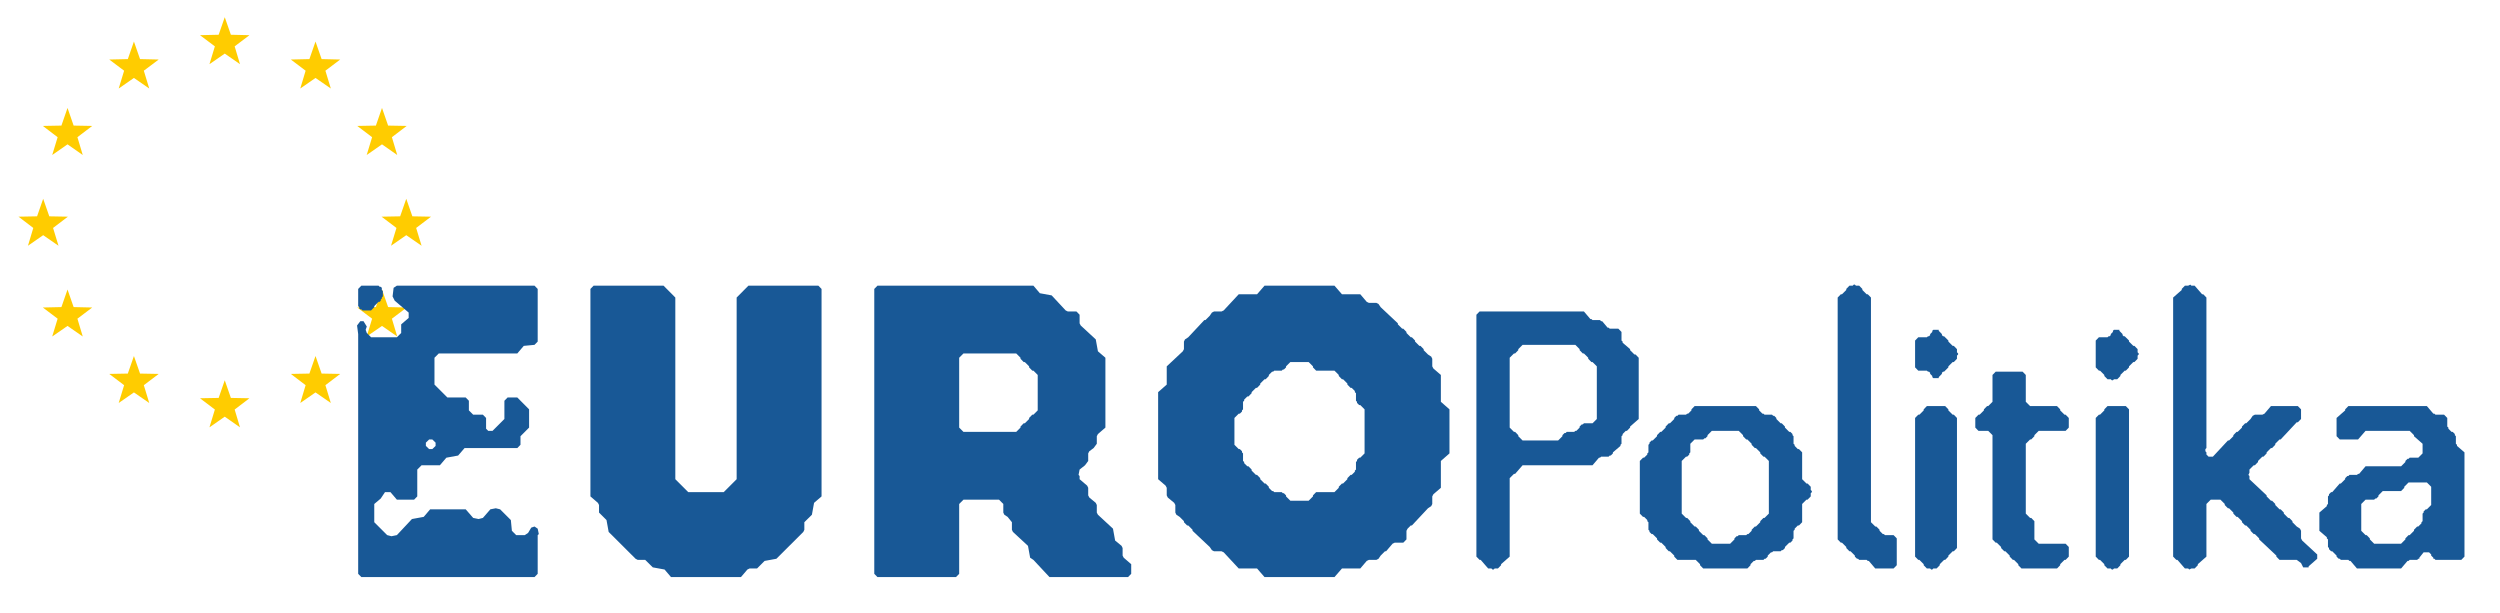
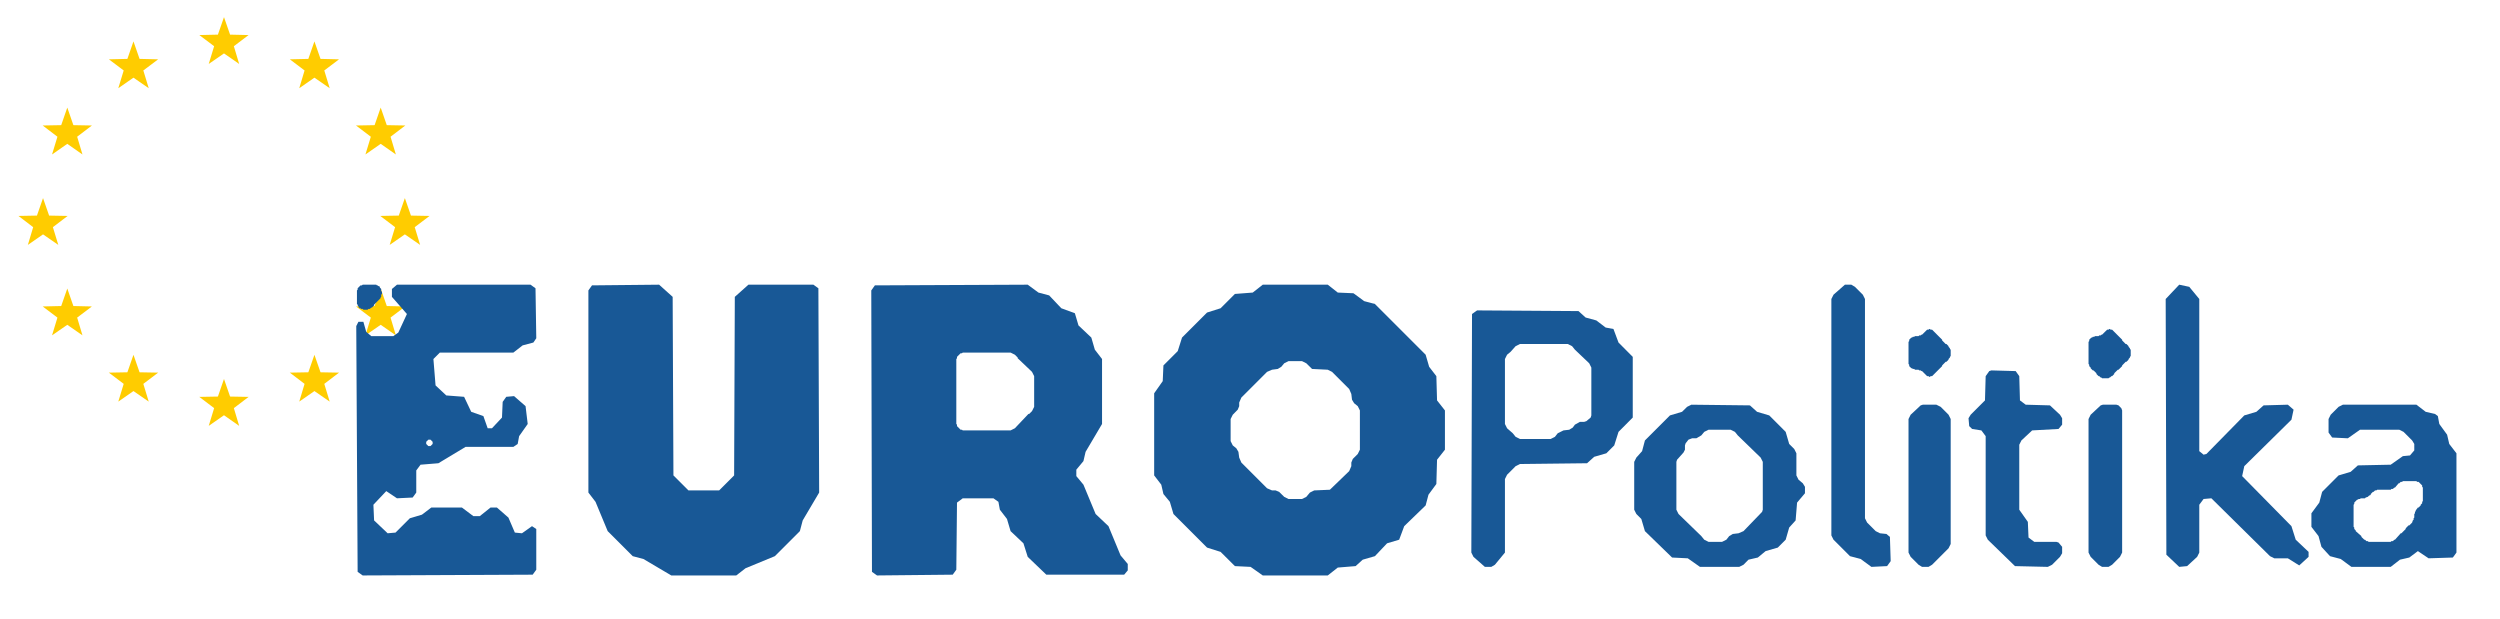
- <svg xmlns="http://www.w3.org/2000/svg" viewBox="0 0 290.64 71.21" width="100%" height="100%" fill-rule="evenodd" clip-rule="evenodd">
+ <svg xmlns="http://www.w3.org/2000/svg" viewBox="0 0 291.64 72.21" width="100%" height="100%" fill-rule="evenodd" clip-rule="evenodd">
  <g fill="#FFCC00">
    <polygon points="26.13,2.00 26.84,4.04 29.00,4.09 27.28,5.39 27.90,7.46 26.13,6.23 24.35,7.46 24.98,5.39 23.25,4.09 25.42,4.04" />
    <polygon points="36.68,4.83 37.39,6.87 39.55,6.92 37.83,8.22 38.46,10.29 36.68,9.06 34.91,10.29 35.53,8.22 33.81,6.92 35.97,6.87" />
    <polygon points="44.41,12.55 45.12,14.60 47.28,14.64 45.56,15.95 46.18,18.02 44.41,16.78 42.63,18.02 43.26,15.95 41.53,14.64 43.70,14.60" />
    <polygon points="47.23,23.11 47.94,25.15 50.11,25.19 48.38,26.50 49.01,28.57 47.23,27.34 45.46,28.57 46.09,26.50 44.36,25.19 46.52,25.15" />
    <polygon points="44.41,33.66 45.12,35.70 47.28,35.75 45.56,37.05 46.18,39.12 44.41,37.89 42.63,39.12 43.26,37.05 41.53,35.75 43.70,35.70" />
    <polygon points="36.68,41.39 37.39,43.43 39.55,43.47 37.83,44.78 38.46,46.85 36.68,45.62 34.91,46.85 35.53,44.78 33.81,43.47 35.97,43.43" />
    <polygon points="26.13,44.21 26.84,46.26 29.00,46.30 27.28,47.61 27.90,49.68 26.13,48.44 24.35,49.68 24.98,47.61 23.25,46.30 25.42,46.26" />
    <polygon points="15.57,41.39 16.28,43.43 18.45,43.47 16.72,44.78 17.35,46.85 15.57,45.62 13.80,46.85 14.43,44.78 12.70,43.47 14.86,43.43" />
    <polygon points="7.85,33.66 8.56,35.70 10.72,35.75 9.00,37.05 9.62,39.12 7.85,37.89 6.07,39.12 6.70,37.05 4.98,35.75 7.14,35.70" />
    <polygon points="5.02,23.11 5.73,25.15 7.89,25.19 6.17,26.50 6.80,28.57 5.02,27.34 3.25,28.57 3.87,26.50 2.15,25.19 4.31,25.15" />
    <polygon points="7.85,12.55 8.56,14.60 10.72,14.64 9.00,15.95 9.62,18.02 7.85,16.78 6.07,18.02 6.70,15.95 4.98,14.64 7.14,14.60" />
    <polygon points="15.57,4.83 16.28,6.87 18.45,6.92 16.72,8.22 17.35,10.29 15.57,9.06 13.80,10.29 14.43,8.22 12.70,6.92 14.86,6.87" />
  </g>
  <g fill="#185896">
-     <path d="M 273.01 47.21 L 272.64 47.59 L 272.64 47.71 L 271.64 48.59 L 271.64 50.71 L 272.01 51.09 L 274.14 51.09 L 275.01 50.09 L 280.14 50.09 L 280.64 50.59 L 280.64 50.71 L 281.64 51.59 L 281.64 52.71 L 281.14 53.21 L 280.14 53.21 L 280.01 53.34 L 279.89 53.34 L 279.64 53.59 L 279.64 53.71 L 279.14 54.21 L 275.01 54.21 L 274.26 55.09 L 274.14 55.09 L 274.01 55.21 L 273.14 55.21 L 273.01 55.34 L 272.89 55.34 L 272.64 55.59 L 272.64 55.71 L 272.14 56.21 L 272.01 56.21 L 271.14 57.21 L 271.01 57.21 L 270.76 57.46 L 270.76 57.59 L 270.64 57.71 L 270.64 58.59 L 270.51 58.71 L 270.51 58.84 L 269.64 59.59 L 269.64 61.71 L 270.51 62.46 L 270.51 62.59 L 270.64 62.71 L 270.64 63.59 L 270.76 63.71 L 270.76 63.84 L 271.01 64.09 L 271.14 64.09 L 271.64 64.59 L 271.64 64.71 L 271.89 64.96 L 272.01 64.96 L 272.14 65.09 L 273.01 65.09 L 273.14 65.21 L 273.26 65.21 L 274.01 66.09 L 279.14 66.09 L 279.89 65.21 L 280.01 65.21 L 280.14 65.09 L 281.01 65.09 L 281.14 64.96 L 281.26 64.96 L 281.26 64.84 L 281.76 64.21 L 282.39 64.21 L 282.64 64.46 L 282.64 64.59 L 282.89 64.84 L 282.89 64.96 L 283.01 64.96 L 283.14 65.09 L 286.14 65.09 L 286.51 64.71 L 286.51 52.59 L 285.64 51.84 L 285.64 51.71 L 285.51 51.59 L 285.51 50.71 L 285.39 50.59 L 285.39 50.46 L 285.14 50.21 L 285.01 50.21 L 284.64 49.84 L 284.64 49.71 L 284.51 49.59 L 284.51 48.59 L 284.14 48.21 L 283.14 48.21 L 283.01 48.09 L 282.89 48.09 L 282.14 47.21 Z M 282.14 56.09 L 282.64 56.59 L 282.64 58.71 L 282.14 59.21 L 282.01 59.21 L 281.76 59.46 L 281.76 59.59 L 281.64 59.71 L 281.64 60.59 L 281.51 60.71 L 281.51 60.84 L 281.14 61.21 L 281.01 61.21 L 280.64 61.59 L 280.64 61.71 L 280.14 62.21 L 280.01 62.21 L 279.64 62.59 L 279.64 62.71 L 279.14 63.21 L 276.01 63.21 L 275.51 62.71 L 275.51 62.59 L 275.14 62.21 L 275.01 62.21 L 274.51 61.71 L 274.51 58.59 L 275.01 58.09 L 276.01 58.09 L 276.14 57.96 L 276.26 57.96 L 276.51 57.71 L 276.51 57.59 L 277.01 57.09 L 279.14 57.09 L 279.51 56.71 L 279.51 56.59 L 280.01 56.09 Z" />
-     <path d="M 247.14 47.21 L 245.01 47.21 L 244.64 47.59 L 244.64 47.71 L 244.14 48.21 L 244.01 48.21 L 243.64 48.59 L 243.64 64.71 L 244.01 65.09 L 244.14 65.09 L 244.64 65.59 L 244.64 65.71 L 245.01 66.09 L 245.39 66.09 L 245.51 66.21 L 245.64 66.21 L 245.76 66.09 L 246.14 66.09 L 246.51 65.71 L 246.51 65.59 L 247.01 65.09 L 247.14 65.09 L 247.51 64.71 L 247.51 47.59 Z" />
-     <path d="M 226.14 47.21 L 224.01 47.21 L 223.64 47.59 L 223.64 47.71 L 223.14 48.21 L 223.01 48.21 L 222.64 48.59 L 222.64 64.71 L 223.01 65.09 L 223.14 65.09 L 223.64 65.59 L 223.64 65.71 L 224.01 66.09 L 224.39 66.09 L 224.51 66.21 L 224.64 66.21 L 224.76 66.09 L 225.14 66.09 L 225.51 65.71 L 225.51 65.59 L 226.01 65.09 L 226.14 65.09 L 226.51 64.71 L 226.51 64.59 L 227.01 64.09 L 227.14 64.09 L 227.51 63.71 L 227.51 48.59 L 227.14 48.21 L 227.01 48.21 L 226.51 47.71 L 226.51 47.59 Z" />
-     <path d="M 197.01 47.21 L 196.64 47.59 L 196.64 47.71 L 196.26 48.09 L 196.14 48.09 L 196.01 48.21 L 195.14 48.21 L 195.01 48.34 L 194.89 48.34 L 194.64 48.59 L 194.64 48.71 L 194.14 49.21 L 194.01 49.21 L 193.64 49.59 L 193.64 49.71 L 193.14 50.21 L 193.01 50.21 L 192.64 50.59 L 192.64 50.71 L 192.14 51.21 L 192.01 51.21 L 191.76 51.46 L 191.76 51.59 L 191.64 51.71 L 191.64 52.59 L 191.51 52.71 L 191.51 52.84 L 191.14 53.21 L 191.01 53.21 L 190.64 53.59 L 190.64 59.71 L 191.01 60.09 L 191.14 60.09 L 191.51 60.46 L 191.51 60.59 L 191.64 60.71 L 191.64 61.59 L 191.76 61.71 L 191.76 61.84 L 192.01 62.09 L 192.14 62.09 L 192.64 62.59 L 192.64 62.71 L 193.01 63.09 L 193.14 63.09 L 193.64 63.59 L 193.64 63.71 L 194.01 64.09 L 194.14 64.09 L 194.64 64.59 L 194.64 64.71 L 195.01 65.09 L 197.14 65.09 L 197.64 65.59 L 197.64 65.71 L 198.01 66.09 L 203.14 66.09 L 203.51 65.71 L 203.51 65.59 L 203.89 65.21 L 204.01 65.21 L 204.14 65.09 L 205.01 65.09 L 205.14 64.96 L 205.26 64.96 L 205.51 64.71 L 205.51 64.59 L 205.89 64.21 L 206.01 64.21 L 206.14 64.09 L 207.01 64.09 L 207.14 63.96 L 207.26 63.96 L 207.51 63.71 L 207.51 63.59 L 208.01 63.09 L 208.14 63.09 L 208.39 62.84 L 208.39 62.71 L 208.51 62.59 L 208.51 61.71 L 208.64 61.59 L 208.64 61.46 L 209.01 61.09 L 209.14 61.09 L 209.51 60.71 L 209.51 58.59 L 210.01 58.09 L 210.14 58.09 L 210.51 57.71 L 210.51 57.34 L 210.64 57.21 L 210.64 57.09 L 210.51 56.96 L 210.51 56.59 L 210.14 56.21 L 210.01 56.21 L 209.51 55.71 L 209.51 52.59 L 209.14 52.21 L 209.01 52.21 L 208.64 51.84 L 208.64 51.71 L 208.51 51.59 L 208.51 50.71 L 208.39 50.59 L 208.39 50.46 L 208.14 50.21 L 208.01 50.21 L 207.51 49.71 L 207.51 49.59 L 207.14 49.21 L 207.01 49.21 L 206.51 48.71 L 206.51 48.59 L 206.26 48.34 L 206.14 48.34 L 206.01 48.21 L 205.14 48.21 L 205.01 48.09 L 204.89 48.09 L 204.51 47.71 L 204.51 47.59 L 204.14 47.21 Z M 199.01 50.09 L 202.14 50.09 L 202.64 50.59 L 202.64 50.71 L 203.01 51.09 L 203.14 51.09 L 203.64 51.59 L 203.64 51.71 L 204.01 52.09 L 204.14 52.09 L 204.64 52.59 L 204.64 52.71 L 205.01 53.09 L 205.14 53.09 L 205.64 53.59 L 205.64 59.71 L 205.14 60.21 L 205.01 60.21 L 204.64 60.59 L 204.64 60.71 L 204.14 61.21 L 204.01 61.21 L 203.64 61.59 L 203.64 61.71 L 203.26 62.09 L 203.14 62.09 L 203.01 62.21 L 202.14 62.21 L 202.01 62.34 L 201.89 62.34 L 201.64 62.59 L 201.64 62.71 L 201.14 63.21 L 199.01 63.21 L 198.51 62.71 L 198.51 62.59 L 198.14 62.21 L 198.01 62.21 L 197.51 61.71 L 197.51 61.59 L 197.14 61.21 L 197.01 61.21 L 196.51 60.71 L 196.51 60.59 L 196.14 60.21 L 196.01 60.21 L 195.51 59.71 L 195.51 53.59 L 196.01 53.09 L 196.14 53.09 L 196.39 52.84 L 196.39 52.71 L 196.51 52.59 L 196.51 51.59 L 197.01 51.09 L 198.01 51.09 L 198.14 50.96 L 198.26 50.96 L 198.51 50.71 L 198.51 50.59 Z" />
-     <path d="M 232.01 43.21 L 231.64 43.59 L 231.64 46.71 L 231.14 47.21 L 231.01 47.21 L 230.64 47.59 L 230.64 47.71 L 230.14 48.21 L 230.01 48.21 L 229.64 48.59 L 229.64 49.71 L 230.01 50.09 L 231.14 50.09 L 231.64 50.59 L 231.64 62.71 L 232.01 63.09 L 232.14 63.09 L 232.64 63.59 L 232.64 63.71 L 233.01 64.09 L 233.14 64.09 L 233.64 64.59 L 233.64 64.71 L 234.01 65.09 L 234.14 65.09 L 234.64 65.59 L 234.64 65.71 L 235.01 66.09 L 239.14 66.09 L 239.51 65.71 L 239.51 65.59 L 240.01 65.09 L 240.14 65.09 L 240.51 64.71 L 240.51 63.59 L 240.14 63.21 L 237.01 63.21 L 236.51 62.71 L 236.51 60.59 L 236.14 60.21 L 236.01 60.21 L 235.51 59.71 L 235.51 51.59 L 236.01 51.09 L 236.14 51.09 L 236.51 50.71 L 236.51 50.59 L 237.01 50.09 L 240.14 50.09 L 240.51 49.71 L 240.51 48.59 L 240.14 48.21 L 240.01 48.21 L 239.51 47.71 L 239.51 47.59 L 239.14 47.21 L 236.01 47.21 L 235.51 46.71 L 235.51 43.59 L 235.14 43.21 Z" />
-     <path d="M 246.39 38.34 L 245.76 38.34 L 245.64 38.46 L 245.64 38.59 L 245.39 38.84 L 245.39 38.96 L 245.26 39.09 L 245.14 39.09 L 245.01 39.21 L 244.01 39.21 L 243.64 39.59 L 243.64 42.71 L 244.01 43.09 L 244.14 43.09 L 244.64 43.59 L 244.64 43.71 L 245.01 44.09 L 245.39 44.09 L 245.51 44.21 L 245.64 44.21 L 245.76 44.09 L 246.14 44.09 L 246.51 43.71 L 246.51 43.59 L 247.01 43.09 L 247.14 43.09 L 247.51 42.71 L 247.51 42.59 L 248.01 42.09 L 248.14 42.09 L 248.51 41.71 L 248.51 41.34 L 248.64 41.21 L 248.64 41.09 L 248.51 40.96 L 248.51 40.59 L 248.14 40.21 L 248.01 40.21 L 247.51 39.71 L 247.51 39.59 L 247.01 39.09 L 246.89 39.09 L 246.76 38.96 L 246.76 38.84 L 246.39 38.46 Z" />
-     <path d="M 224.76 38.34 L 224.64 38.46 L 224.64 38.59 L 224.39 38.84 L 224.39 38.96 L 224.26 39.09 L 224.14 39.09 L 224.01 39.21 L 223.01 39.21 L 222.64 39.59 L 222.64 42.71 L 223.01 43.09 L 224.01 43.09 L 224.14 43.21 L 224.26 43.21 L 224.39 43.34 L 224.39 43.46 L 224.64 43.71 L 224.64 43.84 L 224.76 43.96 L 225.39 43.96 L 225.39 43.84 L 225.76 43.46 L 225.76 43.34 L 225.89 43.21 L 226.01 43.21 L 226.51 42.71 L 226.51 42.59 L 227.01 42.09 L 227.14 42.09 L 227.51 41.71 L 227.51 41.34 L 227.64 41.21 L 227.64 41.09 L 227.51 40.96 L 227.51 40.59 L 227.14 40.21 L 227.01 40.21 L 226.51 39.71 L 226.51 39.59 L 226.01 39.09 L 225.89 39.09 L 225.76 38.96 L 225.76 38.84 L 225.39 38.46 L 225.39 38.34 Z" />
-     <path d="M 184.14 36.21 L 172.01 36.21 L 171.64 36.59 L 171.64 64.71 L 172.01 65.09 L 172.14 65.09 L 173.01 66.09 L 173.39 66.09 L 173.51 66.21 L 173.64 66.21 L 173.76 66.09 L 174.14 66.09 L 174.51 65.71 L 174.51 65.59 L 175.51 64.71 L 175.51 55.59 L 176.01 55.09 L 176.14 55.09 L 177.01 54.09 L 185.14 54.09 L 185.89 53.21 L 186.01 53.21 L 186.14 53.09 L 187.01 53.09 L 187.14 52.96 L 187.26 52.96 L 187.51 52.71 L 187.51 52.59 L 188.39 51.84 L 188.39 51.71 L 188.51 51.59 L 188.51 50.71 L 188.64 50.59 L 188.64 50.46 L 189.01 50.09 L 189.14 50.09 L 189.51 49.71 L 189.51 49.59 L 190.51 48.71 L 190.51 41.59 L 190.14 41.21 L 190.01 41.21 L 189.51 40.71 L 189.51 40.59 L 188.64 39.84 L 188.64 39.71 L 188.51 39.59 L 188.51 38.59 L 188.14 38.21 L 187.14 38.21 L 187.01 38.09 L 186.89 38.09 L 186.26 37.34 L 186.14 37.34 L 186.01 37.21 L 185.14 37.21 L 185.01 37.09 L 184.89 37.09 Z M 175.51 41.59 L 176.01 41.09 L 176.14 41.09 L 176.51 40.71 L 176.51 40.59 L 177.01 40.09 L 183.14 40.09 L 183.64 40.59 L 183.64 40.71 L 184.01 41.09 L 184.14 41.09 L 184.64 41.59 L 184.64 41.71 L 185.01 42.09 L 185.14 42.09 L 185.64 42.59 L 185.64 48.71 L 185.14 49.21 L 184.14 49.21 L 184.01 49.34 L 183.89 49.34 L 183.64 49.59 L 183.64 49.71 L 183.26 50.09 L 183.14 50.09 L 183.01 50.21 L 182.14 50.21 L 182.01 50.34 L 181.89 50.34 L 181.64 50.59 L 181.64 50.71 L 181.14 51.21 L 177.01 51.21 L 176.51 50.71 L 176.51 50.59 L 176.14 50.21 L 176.01 50.21 L 175.51 49.71 Z" />
-     <path d="M 147.01 33.21 L 146.14 34.21 L 144.01 34.21 L 142.26 36.09 L 142.01 36.21 L 141.14 36.21 L 140.89 36.34 L 140.64 36.71 L 140.14 37.21 L 140.01 37.21 L 138.14 39.21 L 137.76 39.46 L 137.64 39.71 L 137.64 40.59 L 137.51 40.84 L 135.64 42.59 L 135.64 44.71 L 134.64 45.59 L 134.64 55.71 L 135.51 56.46 L 135.64 56.71 L 135.64 57.59 L 135.76 57.84 L 136.51 58.46 L 136.64 58.71 L 136.64 59.59 L 136.76 59.84 L 137.14 60.09 L 137.64 60.59 L 137.64 60.71 L 138.01 61.09 L 138.14 61.09 L 138.64 61.59 L 138.64 61.71 L 140.64 63.59 L 140.89 63.96 L 141.14 64.09 L 142.01 64.09 L 142.26 64.21 L 144.01 66.09 L 146.14 66.09 L 147.01 67.09 L 155.14 67.09 L 156.01 66.09 L 158.14 66.09 L 158.89 65.21 L 159.14 65.09 L 160.01 65.09 L 160.26 64.96 L 160.51 64.59 L 161.01 64.09 L 161.14 64.09 L 161.89 63.21 L 162.14 63.09 L 163.14 63.09 L 163.51 62.71 L 163.51 61.71 L 163.64 61.46 L 164.01 61.09 L 164.14 61.09 L 166.01 59.09 L 166.39 58.84 L 166.51 58.59 L 166.51 57.71 L 166.64 57.46 L 167.51 56.71 L 167.51 53.59 L 168.51 52.71 L 168.51 47.59 L 167.51 46.71 L 167.51 43.59 L 166.64 42.84 L 166.51 42.59 L 166.51 41.71 L 166.39 41.46 L 166.01 41.21 L 165.51 40.71 L 165.51 40.59 L 165.14 40.21 L 165.01 40.21 L 164.51 39.71 L 164.51 39.59 L 164.14 39.21 L 164.01 39.21 L 163.51 38.71 L 163.51 38.59 L 163.14 38.21 L 163.01 38.21 L 162.51 37.71 L 162.51 37.59 L 160.51 35.71 L 160.26 35.34 L 160.01 35.21 L 159.14 35.21 L 158.89 35.09 L 158.14 34.21 L 156.01 34.21 L 155.14 33.21 Z M 150.01 42.09 L 152.14 42.09 L 152.64 42.59 L 152.64 42.71 L 153.01 43.09 L 155.14 43.09 L 155.64 43.59 L 155.64 43.71 L 156.01 44.09 L 156.14 44.09 L 156.64 44.59 L 156.64 44.71 L 157.01 45.09 L 157.14 45.09 L 157.51 45.46 L 157.51 45.59 L 157.64 45.71 L 157.64 46.59 L 157.76 46.71 L 157.76 46.84 L 158.01 47.09 L 158.14 47.09 L 158.64 47.59 L 158.64 52.71 L 158.14 53.21 L 158.01 53.21 L 157.76 53.46 L 157.76 53.59 L 157.64 53.71 L 157.64 54.59 L 157.51 54.71 L 157.51 54.84 L 157.14 55.21 L 157.01 55.21 L 156.64 55.59 L 156.64 55.71 L 156.14 56.21 L 156.01 56.21 L 155.64 56.59 L 155.64 56.71 L 155.14 57.21 L 153.01 57.21 L 152.64 57.59 L 152.64 57.71 L 152.14 58.21 L 150.01 58.21 L 149.51 57.71 L 149.51 57.59 L 149.26 57.34 L 149.14 57.34 L 149.01 57.21 L 148.14 57.21 L 148.01 57.09 L 147.89 57.09 L 147.51 56.71 L 147.51 56.59 L 147.14 56.21 L 147.01 56.21 L 146.51 55.71 L 146.51 55.59 L 146.14 55.21 L 146.01 55.21 L 145.51 54.71 L 145.51 54.59 L 145.14 54.21 L 145.01 54.21 L 144.64 53.84 L 144.64 53.71 L 144.51 53.59 L 144.51 52.71 L 144.39 52.59 L 144.39 52.46 L 144.14 52.21 L 144.01 52.21 L 143.51 51.71 L 143.51 48.59 L 144.01 48.09 L 144.14 48.09 L 144.39 47.84 L 144.39 47.71 L 144.51 47.59 L 144.51 46.71 L 144.64 46.59 L 144.64 46.46 L 145.01 46.09 L 145.14 46.09 L 145.51 45.71 L 145.51 45.59 L 146.01 45.09 L 146.14 45.09 L 146.51 44.71 L 146.51 44.59 L 147.01 44.09 L 147.14 44.09 L 147.51 43.71 L 147.51 43.59 L 147.89 43.21 L 148.01 43.21 L 148.14 43.09 L 149.01 43.09 L 149.14 42.96 L 149.26 42.96 L 149.51 42.71 L 149.51 42.59 Z" />
-     <path d="M 102.01 33.21 L 101.64 33.59 L 101.64 66.71 L 102.01 67.09 L 111.14 67.09 L 111.51 66.71 L 111.51 58.59 L 112.01 58.09 L 116.14 58.09 L 116.64 58.59 L 116.64 59.59 L 116.76 59.84 L 117.14 60.09 L 117.64 60.71 L 117.64 61.59 L 117.76 61.84 L 119.51 63.46 L 119.76 64.84 L 120.14 65.09 L 122.01 67.09 L 131.14 67.09 L 131.51 66.71 L 131.51 65.59 L 130.64 64.84 L 130.51 64.59 L 130.51 63.71 L 130.39 63.46 L 129.64 62.84 L 129.39 61.46 L 127.64 59.84 L 127.51 59.59 L 127.51 58.71 L 127.39 58.46 L 126.64 57.84 L 126.51 57.59 L 126.51 56.71 L 126.39 56.46 L 125.51 55.71 L 125.51 55.34 L 125.39 55.21 L 125.51 54.59 L 126.14 54.09 L 126.51 53.59 L 126.51 52.71 L 126.64 52.46 L 127.14 52.09 L 127.51 51.59 L 127.51 50.71 L 127.64 50.46 L 128.51 49.71 L 128.51 41.59 L 127.64 40.84 L 127.39 39.46 L 125.64 37.84 L 125.51 37.59 L 125.51 36.59 L 125.14 36.21 L 124.14 36.21 L 123.89 36.09 L 122.26 34.34 L 120.89 34.09 L 120.14 33.21 Z M 112.01 41.09 L 118.14 41.09 L 118.64 41.59 L 118.64 41.71 L 119.01 42.09 L 119.14 42.09 L 119.64 42.59 L 119.64 42.71 L 120.01 43.09 L 120.14 43.09 L 120.64 43.59 L 120.64 47.71 L 120.14 48.21 L 120.01 48.21 L 119.64 48.59 L 119.64 48.71 L 119.14 49.21 L 119.01 49.21 L 118.64 49.59 L 118.64 49.71 L 118.14 50.21 L 112.01 50.21 L 111.51 49.71 L 111.51 41.59 Z" />
-     <path d="M 69.01 33.21 L 68.64 33.59 L 68.64 57.71 L 69.51 58.46 L 69.64 58.71 L 69.64 59.59 L 70.51 60.46 L 70.76 61.84 L 73.89 64.96 L 74.14 65.09 L 75.01 65.09 L 75.89 65.96 L 77.26 66.21 L 78.01 67.09 L 86.14 67.09 L 86.89 66.21 L 87.14 66.09 L 88.01 66.09 L 88.89 65.21 L 90.26 64.96 L 93.39 61.84 L 93.51 61.59 L 93.51 60.71 L 94.39 59.84 L 94.64 58.46 L 95.51 57.71 L 95.51 33.59 L 95.14 33.21 L 87.01 33.21 L 85.64 34.59 L 85.64 55.71 L 84.14 57.21 L 80.01 57.21 L 78.51 55.71 L 78.51 34.59 L 77.14 33.21 Z" />
-     <path d="M 46.14 33.21 L 45.76 33.46 L 45.64 34.46 L 45.89 34.96 L 47.51 36.34 L 47.51 36.96 L 46.64 37.71 L 46.64 38.71 L 46.14 39.21 L 43.14 39.21 L 42.64 38.71 L 42.51 38.34 L 42.64 37.96 L 42.26 37.34 L 41.89 37.34 L 41.51 37.84 L 41.64 38.84 L 41.64 66.71 L 42.01 67.09 L 62.14 67.09 L 62.51 66.71 L 62.51 62.21 L 62.64 62.09 L 62.51 61.46 L 62.14 61.21 L 61.76 61.34 L 61.39 61.96 L 61.01 62.21 L 60.01 62.21 L 59.51 61.71 L 59.39 60.46 L 58.14 59.21 L 57.64 59.09 L 57.01 59.21 L 56.14 60.21 L 55.64 60.34 L 55.01 60.21 L 54.14 59.21 L 50.01 59.21 L 49.26 60.09 L 47.89 60.34 L 46.14 62.21 L 45.51 62.34 L 45.01 62.21 L 43.51 60.71 L 43.51 58.59 L 44.26 57.96 L 44.76 57.21 L 45.39 57.21 L 46.14 58.09 L 48.14 58.09 L 48.51 57.71 L 48.51 54.59 L 49.01 54.09 L 51.14 54.09 L 51.89 53.21 L 53.26 52.96 L 54.01 52.09 L 60.14 52.09 L 60.51 51.71 L 60.51 50.71 L 61.51 49.71 L 61.51 47.59 L 60.14 46.21 L 59.01 46.21 L 58.64 46.59 L 58.64 48.71 L 57.26 50.09 L 56.76 50.09 L 56.51 49.84 L 56.51 48.59 L 56.14 48.21 L 55.01 48.21 L 54.51 47.71 L 54.51 46.59 L 54.14 46.21 L 52.01 46.21 L 50.51 44.71 L 50.51 41.59 L 51.01 41.09 L 60.14 41.09 L 60.89 40.21 L 62.14 40.09 L 62.51 39.71 L 62.51 33.59 L 62.14 33.21 Z M 49.89 51.09 L 50.26 51.09 L 50.64 51.46 L 50.64 51.84 L 50.26 52.21 L 49.89 52.21 L 49.51 51.84 L 49.51 51.46 Z" />
-     <path d="M 42.01 33.21 L 41.64 33.59 L 41.64 35.59 L 41.76 35.71 L 41.76 35.84 L 41.89 35.96 L 42.01 35.96 L 42.14 36.09 L 43.14 36.09 L 43.51 35.71 L 43.51 35.59 L 44.01 35.09 L 44.14 35.09 L 44.26 34.96 L 44.26 34.84 L 44.39 34.71 L 44.39 34.59 L 44.51 34.46 L 44.51 33.84 L 44.39 33.71 L 44.39 33.46 L 44.26 33.34 L 44.14 33.34 L 44.01 33.21 Z" />
-     <path d="M 254.01 33.21 L 253.64 33.59 L 253.64 33.71 L 252.64 34.59 L 252.64 64.71 L 253.01 65.09 L 253.14 65.09 L 254.01 66.09 L 254.39 66.09 L 254.51 66.21 L 254.76 66.09 L 255.14 66.09 L 255.51 65.71 L 255.51 65.59 L 256.51 64.71 L 256.51 58.59 L 257.01 58.09 L 258.14 58.09 L 258.64 58.59 L 258.64 58.71 L 259.01 59.09 L 259.14 59.09 L 259.64 59.59 L 259.64 59.71 L 260.01 60.09 L 260.14 60.09 L 260.64 60.59 L 260.64 60.71 L 261.01 61.09 L 261.14 61.09 L 261.64 61.59 L 261.64 61.71 L 262.01 62.09 L 262.14 62.09 L 262.64 62.59 L 262.64 62.71 L 264.64 64.59 L 264.64 64.71 L 265.01 65.09 L 267.01 65.09 L 267.51 65.46 L 267.76 65.96 L 268.39 65.96 L 268.39 65.84 L 269.39 64.96 L 269.39 64.46 L 267.64 62.84 L 267.51 62.59 L 267.51 61.71 L 267.39 61.46 L 267.01 61.21 L 266.51 60.71 L 266.51 60.59 L 266.14 60.21 L 266.01 60.21 L 265.51 59.71 L 265.51 59.59 L 265.14 59.21 L 265.01 59.21 L 264.51 58.71 L 264.51 58.59 L 264.14 58.21 L 264.01 58.21 L 263.51 57.71 L 263.51 57.59 L 261.51 55.71 L 261.51 55.34 L 261.39 55.21 L 261.51 54.96 L 261.51 54.59 L 262.01 54.09 L 262.14 54.09 L 262.51 53.71 L 262.51 53.59 L 263.01 53.09 L 263.14 53.09 L 263.51 52.71 L 263.51 52.59 L 264.01 52.09 L 264.14 52.09 L 264.51 51.71 L 264.51 51.59 L 265.01 51.09 L 265.14 51.09 L 267.01 49.09 L 267.14 49.09 L 267.51 48.71 L 267.51 47.59 L 267.14 47.21 L 264.01 47.21 L 263.26 48.09 L 263.01 48.21 L 262.14 48.21 L 261.89 48.34 L 261.64 48.71 L 261.14 49.21 L 261.01 49.21 L 260.64 49.59 L 260.64 49.71 L 260.14 50.21 L 260.01 50.21 L 259.64 50.59 L 259.64 50.71 L 259.14 51.21 L 259.01 51.21 L 257.26 53.09 L 256.76 53.09 L 256.51 52.84 L 256.51 52.59 L 256.39 52.46 L 256.39 52.21 L 256.51 52.09 L 256.51 34.59 L 256.14 34.21 L 256.01 34.21 L 255.14 33.21 L 254.76 33.21 L 254.64 33.09 L 254.39 33.21 Z" />
-     <path d="M 215.51 33.09 L 215.39 33.21 L 215.01 33.21 L 214.64 33.59 L 214.64 33.71 L 214.14 34.21 L 214.01 34.21 L 213.64 34.59 L 213.64 62.71 L 214.01 63.09 L 214.14 63.09 L 214.64 63.59 L 214.64 63.71 L 215.01 64.09 L 215.14 64.09 L 215.64 64.59 L 215.64 64.71 L 215.89 64.96 L 216.01 64.96 L 216.14 65.09 L 217.01 65.09 L 217.14 65.21 L 217.26 65.21 L 218.01 66.09 L 220.14 66.09 L 220.51 65.71 L 220.51 62.59 L 220.14 62.21 L 219.14 62.21 L 219.01 62.09 L 218.89 62.09 L 218.51 61.71 L 218.51 61.59 L 218.14 61.21 L 218.01 61.21 L 217.51 60.71 L 217.51 34.59 L 217.14 34.21 L 217.01 34.21 L 216.51 33.71 L 216.51 33.59 L 216.14 33.21 L 215.76 33.21 L 215.64 33.09 Z" />
+     <path d="M 272.81 47.46 L 271.89 48.38 L 271.64 48.88 L 271.64 50.46 L 272.06 51.04 L 273.89 51.13 L 275.31 50.13 L 279.89 50.13 L 280.39 50.38 L 281.39 51.38 L 281.64 51.79 L 281.64 52.54 L 281.14 53.13 L 280.31 53.21 L 278.89 54.21 L 275.06 54.29 L 274.22 55.04 L 272.81 55.46 L 270.89 57.38 L 270.56 58.63 L 269.64 59.88 L 269.64 61.46 L 270.47 62.54 L 270.81 63.79 L 271.81 64.88 L 273.06 65.21 L 274.31 66.13 L 278.89 66.13 L 279.97 65.29 L 281.06 65.04 L 282.06 64.29 L 283.31 65.13 L 286.14 65.04 L 286.56 64.46 L 286.56 52.88 L 285.72 51.79 L 285.47 50.71 L 284.56 49.46 L 284.39 48.54 L 284.06 48.29 L 282.97 48.04 L 281.89 47.21 L 273.31 47.21 Z M 282.14 56.21 L 282.56 56.63 L 282.56 56.79 L 282.64 56.88 L 282.64 58.46 L 282.56 58.54 L 282.56 58.71 L 282.39 58.88 L 282.39 58.96 L 282.14 59.21 L 282.06 59.21 L 281.81 59.54 L 281.81 59.63 L 281.72 59.71 L 281.72 59.88 L 281.64 59.96 L 281.64 60.38 L 281.56 60.46 L 281.56 60.63 L 281.47 60.71 L 281.39 60.96 L 281.06 61.29 L 280.97 61.29 L 280.64 61.63 L 280.64 61.71 L 280.14 62.21 L 280.06 62.21 L 279.39 62.96 L 279.31 62.96 L 279.14 63.13 L 278.97 63.13 L 278.89 63.21 L 276.31 63.21 L 276.22 63.13 L 276.06 63.13 L 275.89 62.96 L 275.81 62.96 L 275.47 62.63 L 275.47 62.54 L 274.81 61.96 L 274.81 61.88 L 274.64 61.71 L 274.64 61.54 L 274.56 61.46 L 274.56 58.88 L 274.64 58.79 L 274.64 58.63 L 274.97 58.29 L 275.06 58.29 L 275.14 58.21 L 275.31 58.21 L 275.39 58.13 L 275.89 58.13 L 275.97 58.04 L 276.22 57.96 L 276.39 57.79 L 276.47 57.79 L 276.56 57.71 L 276.56 57.63 L 276.81 57.38 L 276.89 57.38 L 277.06 57.21 L 277.22 57.21 L 277.31 57.13 L 278.89 57.13 L 278.97 57.04 L 279.14 57.04 L 279.31 56.88 L 279.39 56.88 L 279.81 56.38 L 279.89 56.38 L 280.06 56.21 L 280.22 56.21 L 280.31 56.13 L 281.89 56.13 L 281.97 56.21 Z" />
+     <path d="M 246.89 47.21 L 245.31 47.21 L 245.06 47.29 L 243.89 48.38 L 243.64 48.88 L 243.64 64.46 L 243.89 64.96 L 244.81 65.88 L 245.22 66.13 L 245.97 66.13 L 246.39 65.88 L 247.31 64.96 L 247.56 64.46 L 247.56 47.88 L 247.47 47.63 L 247.14 47.29 Z" />
+     <path d="M 225.89 47.21 L 224.31 47.21 L 224.06 47.29 L 222.89 48.38 L 222.64 48.88 L 222.64 64.46 L 222.89 64.96 L 223.81 65.88 L 224.22 66.13 L 224.97 66.13 L 225.39 65.88 L 227.31 63.96 L 227.56 63.46 L 227.56 48.88 L 227.31 48.38 L 226.39 47.46 Z" />
+     <path d="M 197.31 47.21 L 196.81 47.46 L 196.22 48.04 L 194.81 48.46 L 191.89 51.38 L 191.56 52.63 L 190.89 53.38 L 190.64 53.88 L 190.64 59.46 L 190.89 59.96 L 191.47 60.54 L 191.89 61.96 L 195.06 65.04 L 196.89 65.13 L 198.31 66.13 L 202.89 66.13 L 203.39 65.88 L 203.97 65.29 L 205.06 65.04 L 205.97 64.29 L 207.39 63.88 L 208.31 62.96 L 208.72 61.54 L 209.47 60.71 L 209.64 58.63 L 210.56 57.54 L 210.56 56.79 L 210.31 56.38 L 209.81 55.96 L 209.56 55.46 L 209.56 52.88 L 209.31 52.38 L 208.72 51.79 L 208.31 50.38 L 206.39 48.46 L 204.97 48.04 L 204.14 47.29 Z M 199.31 50.13 L 201.89 50.13 L 202.39 50.38 L 202.72 50.79 L 205.39 53.38 L 205.64 53.88 L 205.64 59.46 L 205.56 59.71 L 203.39 61.96 L 202.81 62.21 L 202.14 62.29 L 201.72 62.54 L 201.39 62.96 L 200.89 63.21 L 199.31 63.21 L 198.81 62.96 L 198.47 62.54 L 195.81 59.96 L 195.56 59.46 L 195.56 53.88 L 195.64 53.63 L 196.39 52.79 L 196.56 52.46 L 196.56 51.96 L 196.64 51.71 L 196.97 51.29 L 197.39 51.13 L 197.89 51.13 L 198.47 50.79 L 198.81 50.38 Z" />
+     <path d="M 232.31 43.21 L 232.06 43.29 L 231.64 43.88 L 231.56 46.71 L 229.89 48.38 L 229.64 48.79 L 229.72 49.71 L 230.06 50.04 L 231.14 50.21 L 231.64 50.88 L 231.64 62.46 L 231.89 62.96 L 235.06 66.04 L 238.89 66.13 L 239.39 65.88 L 240.31 64.96 L 240.56 64.54 L 240.56 63.79 L 240.14 63.29 L 239.89 63.21 L 237.31 63.21 L 236.64 62.71 L 236.56 60.88 L 235.56 59.46 L 235.56 51.88 L 235.81 51.38 L 237.06 50.21 L 240.14 50.04 L 240.56 49.54 L 240.56 48.79 L 240.31 48.38 L 239.14 47.29 L 236.31 47.21 L 235.64 46.71 L 235.56 43.88 L 235.14 43.29 Z" />
+     <path d="M 246.14 38.38 L 246.06 38.38 L 245.97 38.46 L 245.81 38.46 L 245.22 39.04 L 245.14 39.04 L 245.06 39.13 L 244.89 39.13 L 244.81 39.21 L 244.39 39.21 L 244.31 39.29 L 244.14 39.29 L 244.06 39.38 L 243.97 39.38 L 243.72 39.63 L 243.72 39.79 L 243.64 39.88 L 243.64 42.46 L 243.72 42.54 L 243.72 42.71 L 243.89 42.88 L 243.89 42.96 L 244.14 43.21 L 244.22 43.21 L 244.56 43.54 L 244.56 43.63 L 244.81 43.88 L 244.89 43.88 L 245.06 44.04 L 245.14 44.04 L 245.22 44.13 L 245.97 44.13 L 246.06 44.04 L 246.14 44.04 L 246.31 43.88 L 246.39 43.88 L 246.64 43.63 L 246.64 43.54 L 247.06 43.13 L 247.14 43.13 L 247.56 42.71 L 247.56 42.63 L 247.97 42.21 L 248.06 42.21 L 248.31 41.96 L 248.31 41.88 L 248.47 41.71 L 248.47 41.63 L 248.56 41.54 L 248.56 40.79 L 248.47 40.71 L 248.47 40.63 L 248.31 40.46 L 248.31 40.38 L 248.06 40.13 L 247.97 40.13 L 247.56 39.71 L 247.56 39.63 L 246.39 38.46 L 246.22 38.46 Z" />
+     <path d="M 225.06 38.38 L 224.97 38.46 L 224.81 38.46 L 224.22 39.04 L 224.14 39.04 L 224.06 39.13 L 223.89 39.13 L 223.81 39.21 L 223.39 39.21 L 223.31 39.29 L 223.14 39.29 L 223.06 39.38 L 222.97 39.38 L 222.72 39.63 L 222.72 39.79 L 222.64 39.88 L 222.64 42.46 L 222.72 42.54 L 222.72 42.71 L 222.97 42.96 L 223.06 42.96 L 223.14 43.04 L 223.31 43.04 L 223.39 43.13 L 223.81 43.13 L 223.89 43.21 L 224.06 43.21 L 224.14 43.29 L 224.22 43.29 L 224.81 43.88 L 224.97 43.88 L 225.06 43.96 L 225.14 43.96 L 225.22 43.88 L 225.39 43.88 L 226.56 42.71 L 226.56 42.63 L 226.97 42.21 L 227.06 42.21 L 227.31 41.96 L 227.31 41.88 L 227.47 41.71 L 227.47 41.63 L 227.56 41.54 L 227.56 40.79 L 227.47 40.71 L 227.47 40.63 L 227.31 40.46 L 227.31 40.38 L 227.06 40.13 L 226.97 40.13 L 226.56 39.71 L 226.56 39.63 L 225.39 38.46 L 225.22 38.46 L 225.14 38.38 Z" />
+     <path d="M 184.14 36.29 L 172.31 36.21 L 171.72 36.63 L 171.64 64.46 L 171.89 64.96 L 173.22 66.13 L 173.97 66.13 L 174.39 65.88 L 175.56 64.46 L 175.56 55.88 L 175.81 55.38 L 176.81 54.38 L 177.31 54.13 L 185.14 54.04 L 185.97 53.29 L 187.39 52.88 L 188.31 51.96 L 188.81 50.38 L 190.47 48.71 L 190.47 41.63 L 188.81 39.96 L 188.22 38.38 L 187.31 38.21 L 186.22 37.38 L 184.97 37.04 Z M 175.81 41.38 L 176.22 41.04 L 176.81 40.38 L 177.31 40.13 L 182.89 40.13 L 183.39 40.38 L 183.72 40.79 L 185.39 42.38 L 185.64 42.88 L 185.64 48.46 L 185.56 48.71 L 185.06 49.13 L 184.81 49.21 L 184.31 49.21 L 183.72 49.54 L 183.47 49.88 L 183.06 50.13 L 182.39 50.21 L 181.72 50.54 L 181.39 50.96 L 180.89 51.21 L 177.31 51.21 L 176.81 50.96 L 176.47 50.54 L 175.81 49.96 L 175.56 49.46 L 175.56 41.88 Z" />
+     <path d="M 254.22 33.21 L 252.64 34.88 L 252.72 64.71 L 254.22 66.13 L 255.14 66.04 L 256.31 64.96 L 256.56 64.46 L 256.56 58.88 L 257.06 58.21 L 257.97 58.13 L 264.81 64.88 L 265.31 65.13 L 266.89 65.13 L 268.22 65.96 L 269.31 64.96 L 269.31 64.38 L 267.81 62.96 L 267.31 61.38 L 261.56 55.54 L 261.81 54.38 L 267.31 48.96 L 267.56 47.79 L 266.89 47.21 L 264.06 47.29 L 263.22 48.04 L 261.81 48.46 L 257.39 52.96 L 257.06 53.04 L 256.56 52.63 L 256.56 34.88 L 255.39 33.46 Z" />
+     <path d="M 215.22 33.21 L 213.89 34.38 L 213.64 34.88 L 213.64 62.46 L 213.89 62.96 L 215.81 64.88 L 217.06 65.21 L 218.31 66.13 L 220.14 66.04 L 220.56 65.46 L 220.47 62.63 L 220.06 62.29 L 219.31 62.21 L 218.81 61.96 L 217.81 60.96 L 217.56 60.46 L 217.56 34.88 L 217.31 34.38 L 216.39 33.46 L 215.97 33.21 Z" />
+     <path d="M 147.31 33.21 L 146.14 34.13 L 144.06 34.29 L 142.39 35.96 L 140.81 36.46 L 137.89 39.38 L 137.39 40.96 L 135.72 42.63 L 135.64 44.46 L 134.64 45.88 L 134.64 55.46 L 135.47 56.54 L 135.72 57.63 L 136.47 58.54 L 136.89 59.96 L 140.81 63.88 L 142.39 64.38 L 144.06 66.04 L 145.89 66.13 L 147.31 67.13 L 154.89 67.13 L 156.06 66.21 L 158.14 66.04 L 158.97 65.29 L 160.39 64.88 L 161.81 63.38 L 163.22 62.96 L 163.81 61.38 L 166.31 58.96 L 166.64 57.71 L 167.56 56.46 L 167.64 53.63 L 168.56 52.46 L 168.56 47.88 L 167.64 46.71 L 167.56 43.88 L 166.72 42.79 L 166.31 41.38 L 160.39 35.46 L 159.14 35.13 L 157.89 34.21 L 156.06 34.13 L 154.89 33.21 Z M 150.31 42.13 L 151.89 42.13 L 152.39 42.38 L 153.06 43.04 L 154.89 43.13 L 155.39 43.38 L 157.39 45.38 L 157.64 45.96 L 157.72 46.63 L 157.97 47.04 L 158.39 47.38 L 158.64 47.88 L 158.64 52.46 L 158.39 52.96 L 157.81 53.54 L 157.64 53.96 L 157.64 54.38 L 157.39 54.96 L 155.14 57.13 L 153.31 57.21 L 152.81 57.46 L 152.39 57.96 L 151.89 58.21 L 150.31 58.21 L 149.81 57.96 L 149.22 57.38 L 148.81 57.21 L 148.39 57.21 L 147.81 56.96 L 144.81 53.96 L 144.56 53.38 L 144.47 52.71 L 144.22 52.29 L 143.81 51.96 L 143.56 51.46 L 143.56 48.88 L 143.81 48.38 L 144.39 47.79 L 144.56 47.38 L 144.56 46.96 L 144.81 46.38 L 147.81 43.38 L 148.39 43.13 L 149.06 43.04 L 149.47 42.79 L 149.81 42.38 Z" />
+     <path d="M 102.06 33.29 L 101.64 33.88 L 101.72 66.71 L 102.31 67.13 L 111.14 67.04 L 111.56 66.46 L 111.64 58.63 L 112.31 58.13 L 115.89 58.13 L 116.47 58.54 L 116.64 59.46 L 117.47 60.54 L 117.89 61.96 L 119.39 63.38 L 119.89 64.96 L 122.06 67.04 L 131.14 67.04 L 131.56 66.54 L 131.56 65.79 L 130.72 64.79 L 129.31 61.38 L 127.81 59.96 L 126.39 56.54 L 125.56 55.54 L 125.56 54.79 L 126.39 53.79 L 126.64 52.71 L 128.56 49.46 L 128.56 41.88 L 127.72 40.79 L 127.31 39.38 L 125.81 37.96 L 125.39 36.54 L 123.81 35.96 L 122.39 34.46 L 121.14 34.13 L 119.89 33.21 Z M 112.06 41.21 L 112.22 41.21 L 112.31 41.13 L 117.89 41.13 L 118.39 41.38 L 118.72 41.71 L 118.72 41.79 L 120.39 43.38 L 120.64 43.88 L 120.64 47.46 L 120.39 47.96 L 120.06 48.29 L 119.97 48.29 L 118.39 49.96 L 117.89 50.21 L 112.31 50.21 L 112.22 50.13 L 112.06 50.13 L 111.64 49.71 L 111.64 49.54 L 111.56 49.46 L 111.56 41.88 L 111.64 41.79 L 111.64 41.63 Z" />
+     <path d="M 69.06 33.29 L 68.64 33.88 L 68.64 57.46 L 69.47 58.54 L 70.89 61.96 L 73.81 64.88 L 75.06 65.21 L 78.31 67.13 L 85.89 67.13 L 86.97 66.29 L 90.39 64.88 L 93.31 61.96 L 93.64 60.71 L 95.56 57.46 L 95.47 33.63 L 94.89 33.21 L 87.31 33.21 L 85.72 34.63 L 85.64 55.46 L 83.89 57.21 L 80.31 57.21 L 78.56 55.46 L 78.47 34.63 L 76.89 33.21 Z" />
+     <path d="M 46.31 33.21 L 45.72 33.71 L 45.72 34.63 L 47.47 36.63 L 46.47 38.79 L 45.89 39.21 L 43.31 39.21 L 42.72 38.71 L 42.39 37.54 L 41.81 37.54 L 41.56 38.04 L 41.72 66.71 L 42.31 67.13 L 62.14 67.04 L 62.56 66.46 L 62.56 61.71 L 62.06 61.38 L 60.89 62.21 L 60.06 62.13 L 59.31 60.38 L 57.97 59.21 L 57.22 59.21 L 55.97 60.21 L 55.22 60.21 L 53.89 59.21 L 50.31 59.21 L 49.22 60.04 L 47.81 60.46 L 46.14 62.13 L 45.22 62.21 L 43.64 60.71 L 43.56 58.88 L 45.06 57.29 L 46.31 58.13 L 48.14 58.04 L 48.56 57.46 L 48.56 54.88 L 49.06 54.21 L 51.14 54.04 L 54.31 52.13 L 59.89 52.13 L 60.39 51.79 L 60.56 50.88 L 61.56 49.46 L 61.31 47.38 L 59.97 46.21 L 59.06 46.29 L 58.64 46.88 L 58.56 48.71 L 57.39 49.96 L 56.89 49.96 L 56.39 48.54 L 54.97 48.04 L 54.14 46.29 L 52.06 46.13 L 50.81 44.96 L 50.56 41.88 L 51.31 41.13 L 59.89 41.13 L 60.97 40.29 L 62.22 39.96 L 62.56 39.46 L 62.47 33.63 L 61.89 33.21 Z M 49.97 51.29 L 50.22 51.29 L 50.47 51.54 L 50.47 51.79 L 50.22 52.04 L 49.97 52.04 L 49.72 51.79 L 49.72 51.54 Z" />
+     <path d="M 43.89 33.21 L 42.31 33.21 L 42.22 33.29 L 42.06 33.29 L 41.72 33.63 L 41.72 33.79 L 41.64 33.88 L 41.64 35.46 L 41.72 35.54 L 41.72 35.63 L 41.81 35.71 L 41.81 35.79 L 41.97 35.96 L 42.06 35.96 L 42.14 36.04 L 42.31 36.04 L 42.39 36.13 L 42.89 36.13 L 42.97 36.04 L 43.14 36.04 L 43.31 35.88 L 43.39 35.88 L 43.64 35.63 L 43.64 35.54 L 44.39 34.79 L 44.39 34.71 L 44.47 34.63 L 44.47 34.38 L 44.56 34.29 L 44.56 34.04 L 44.47 33.96 L 44.47 33.71 L 44.31 33.54 L 44.31 33.46 L 44.22 33.38 L 44.14 33.38 L 44.06 33.29 L 43.97 33.29 Z" />
  </g>
</svg>
